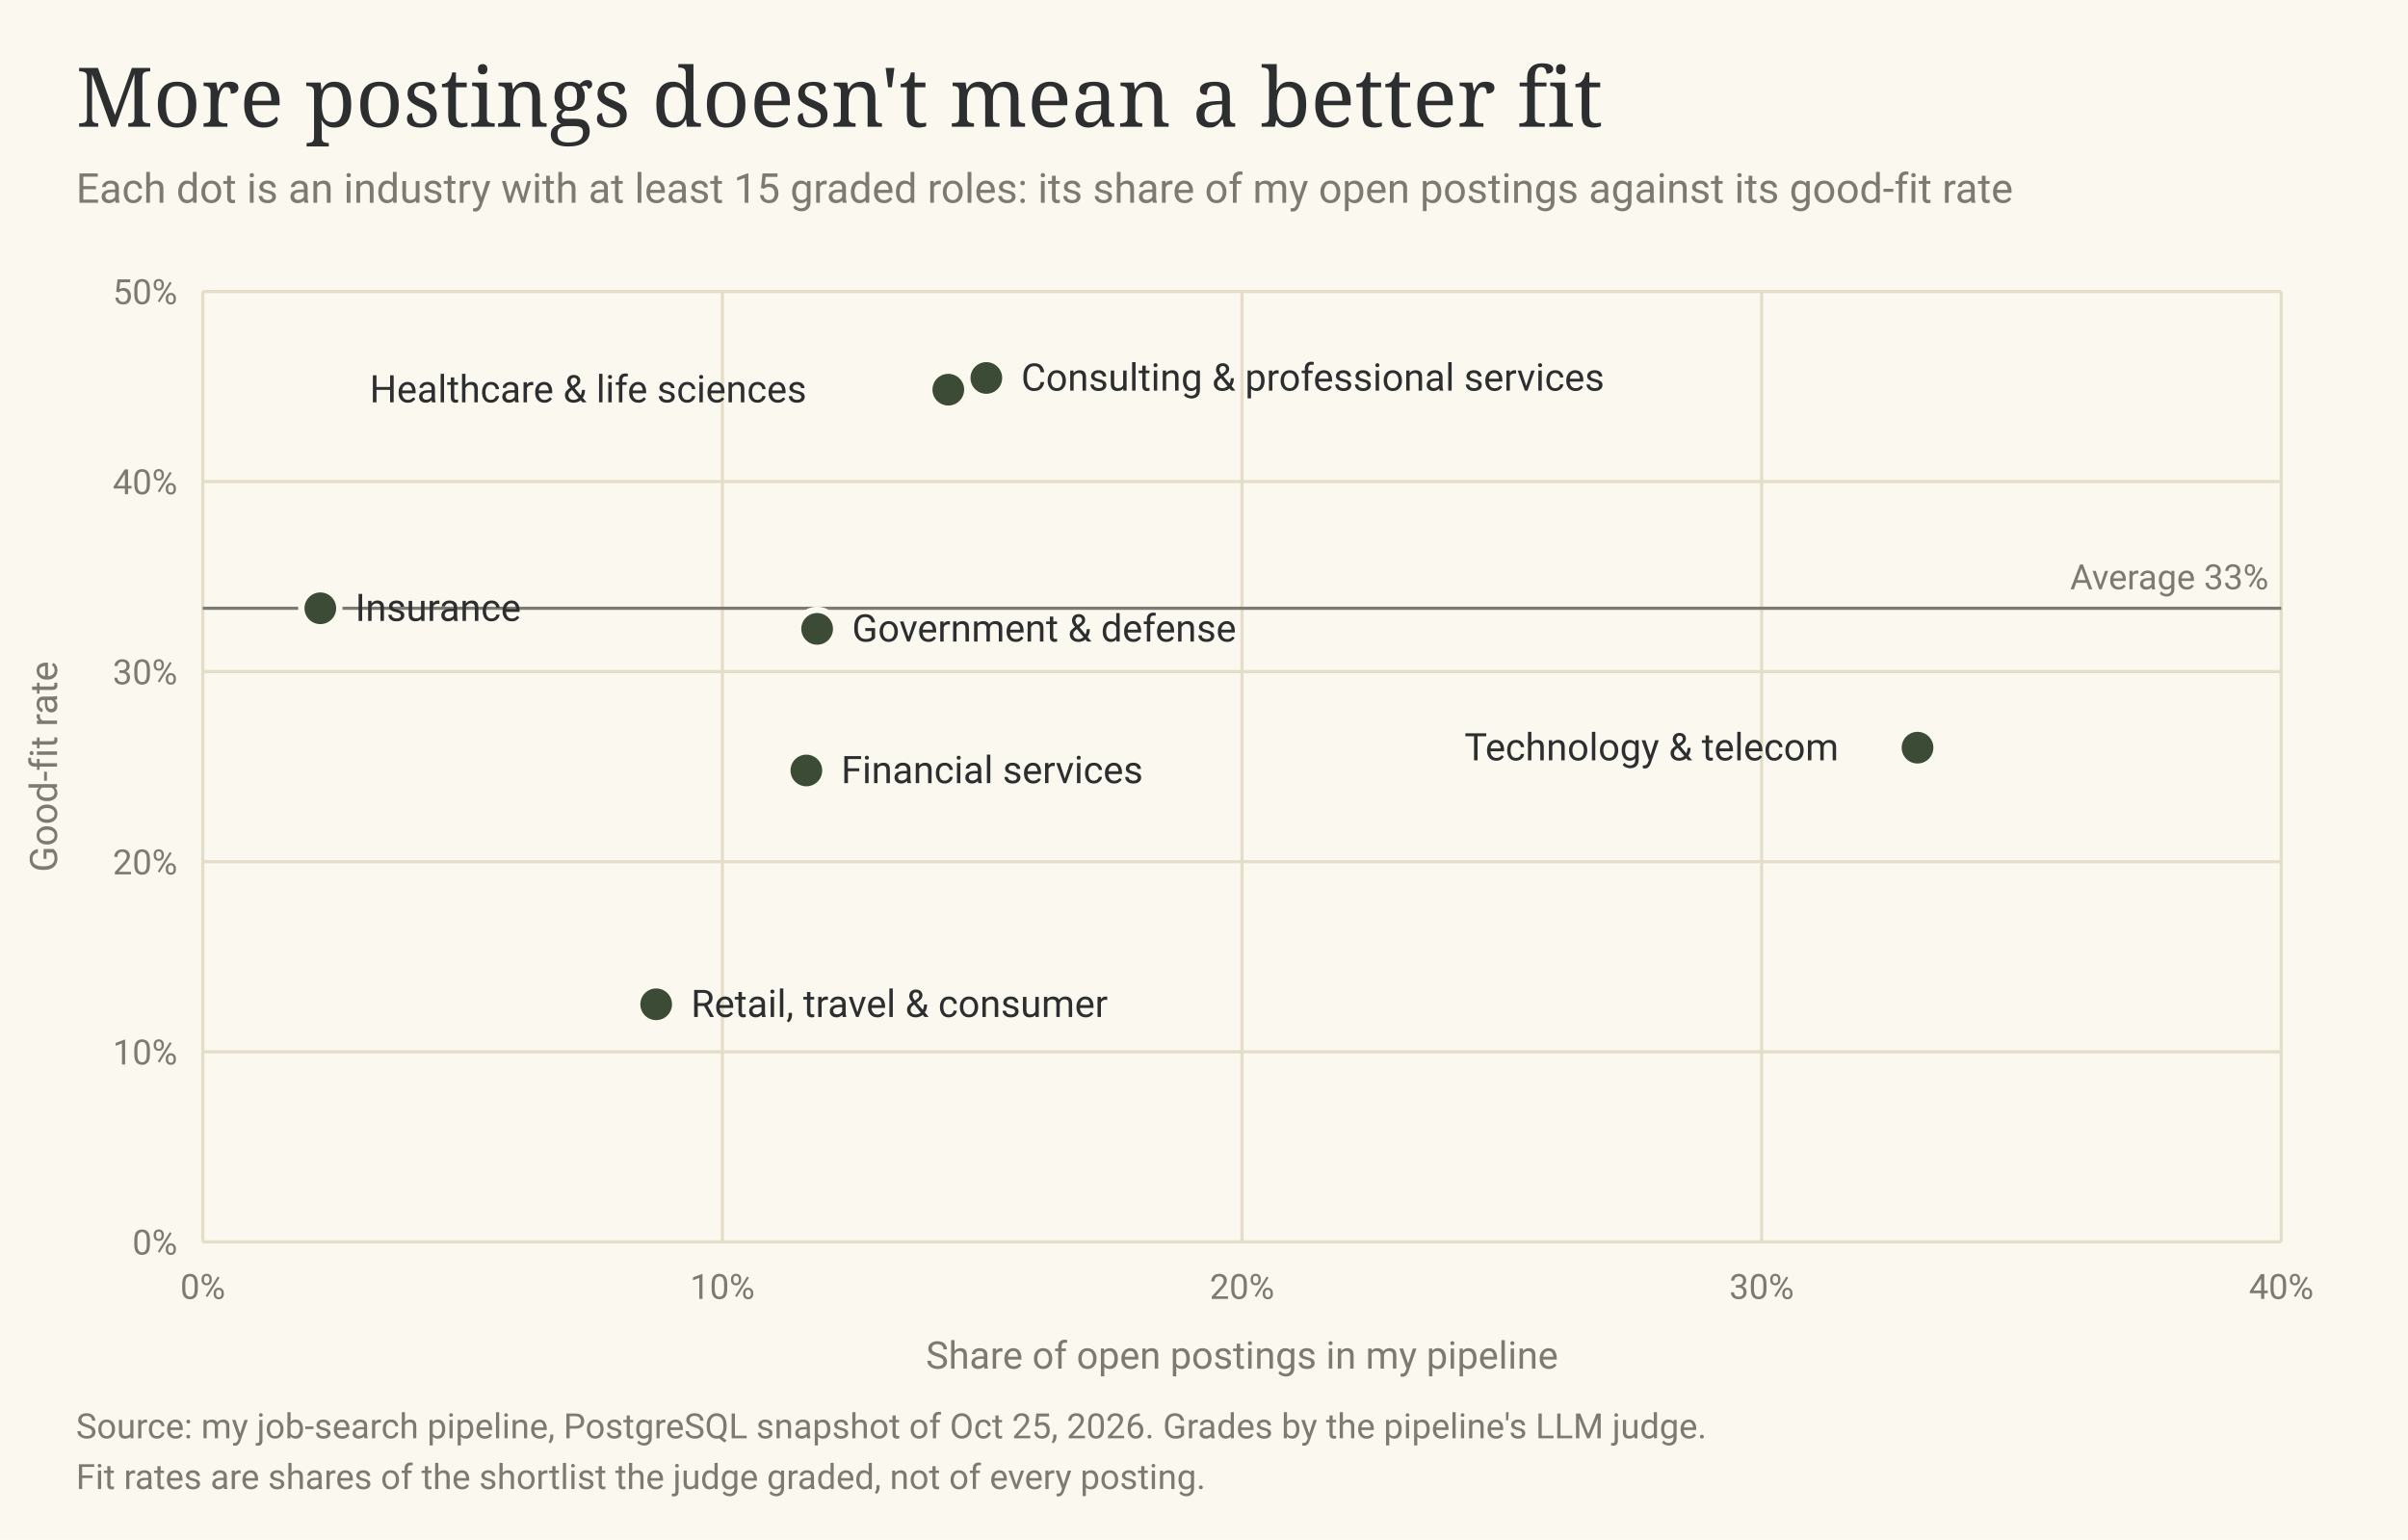
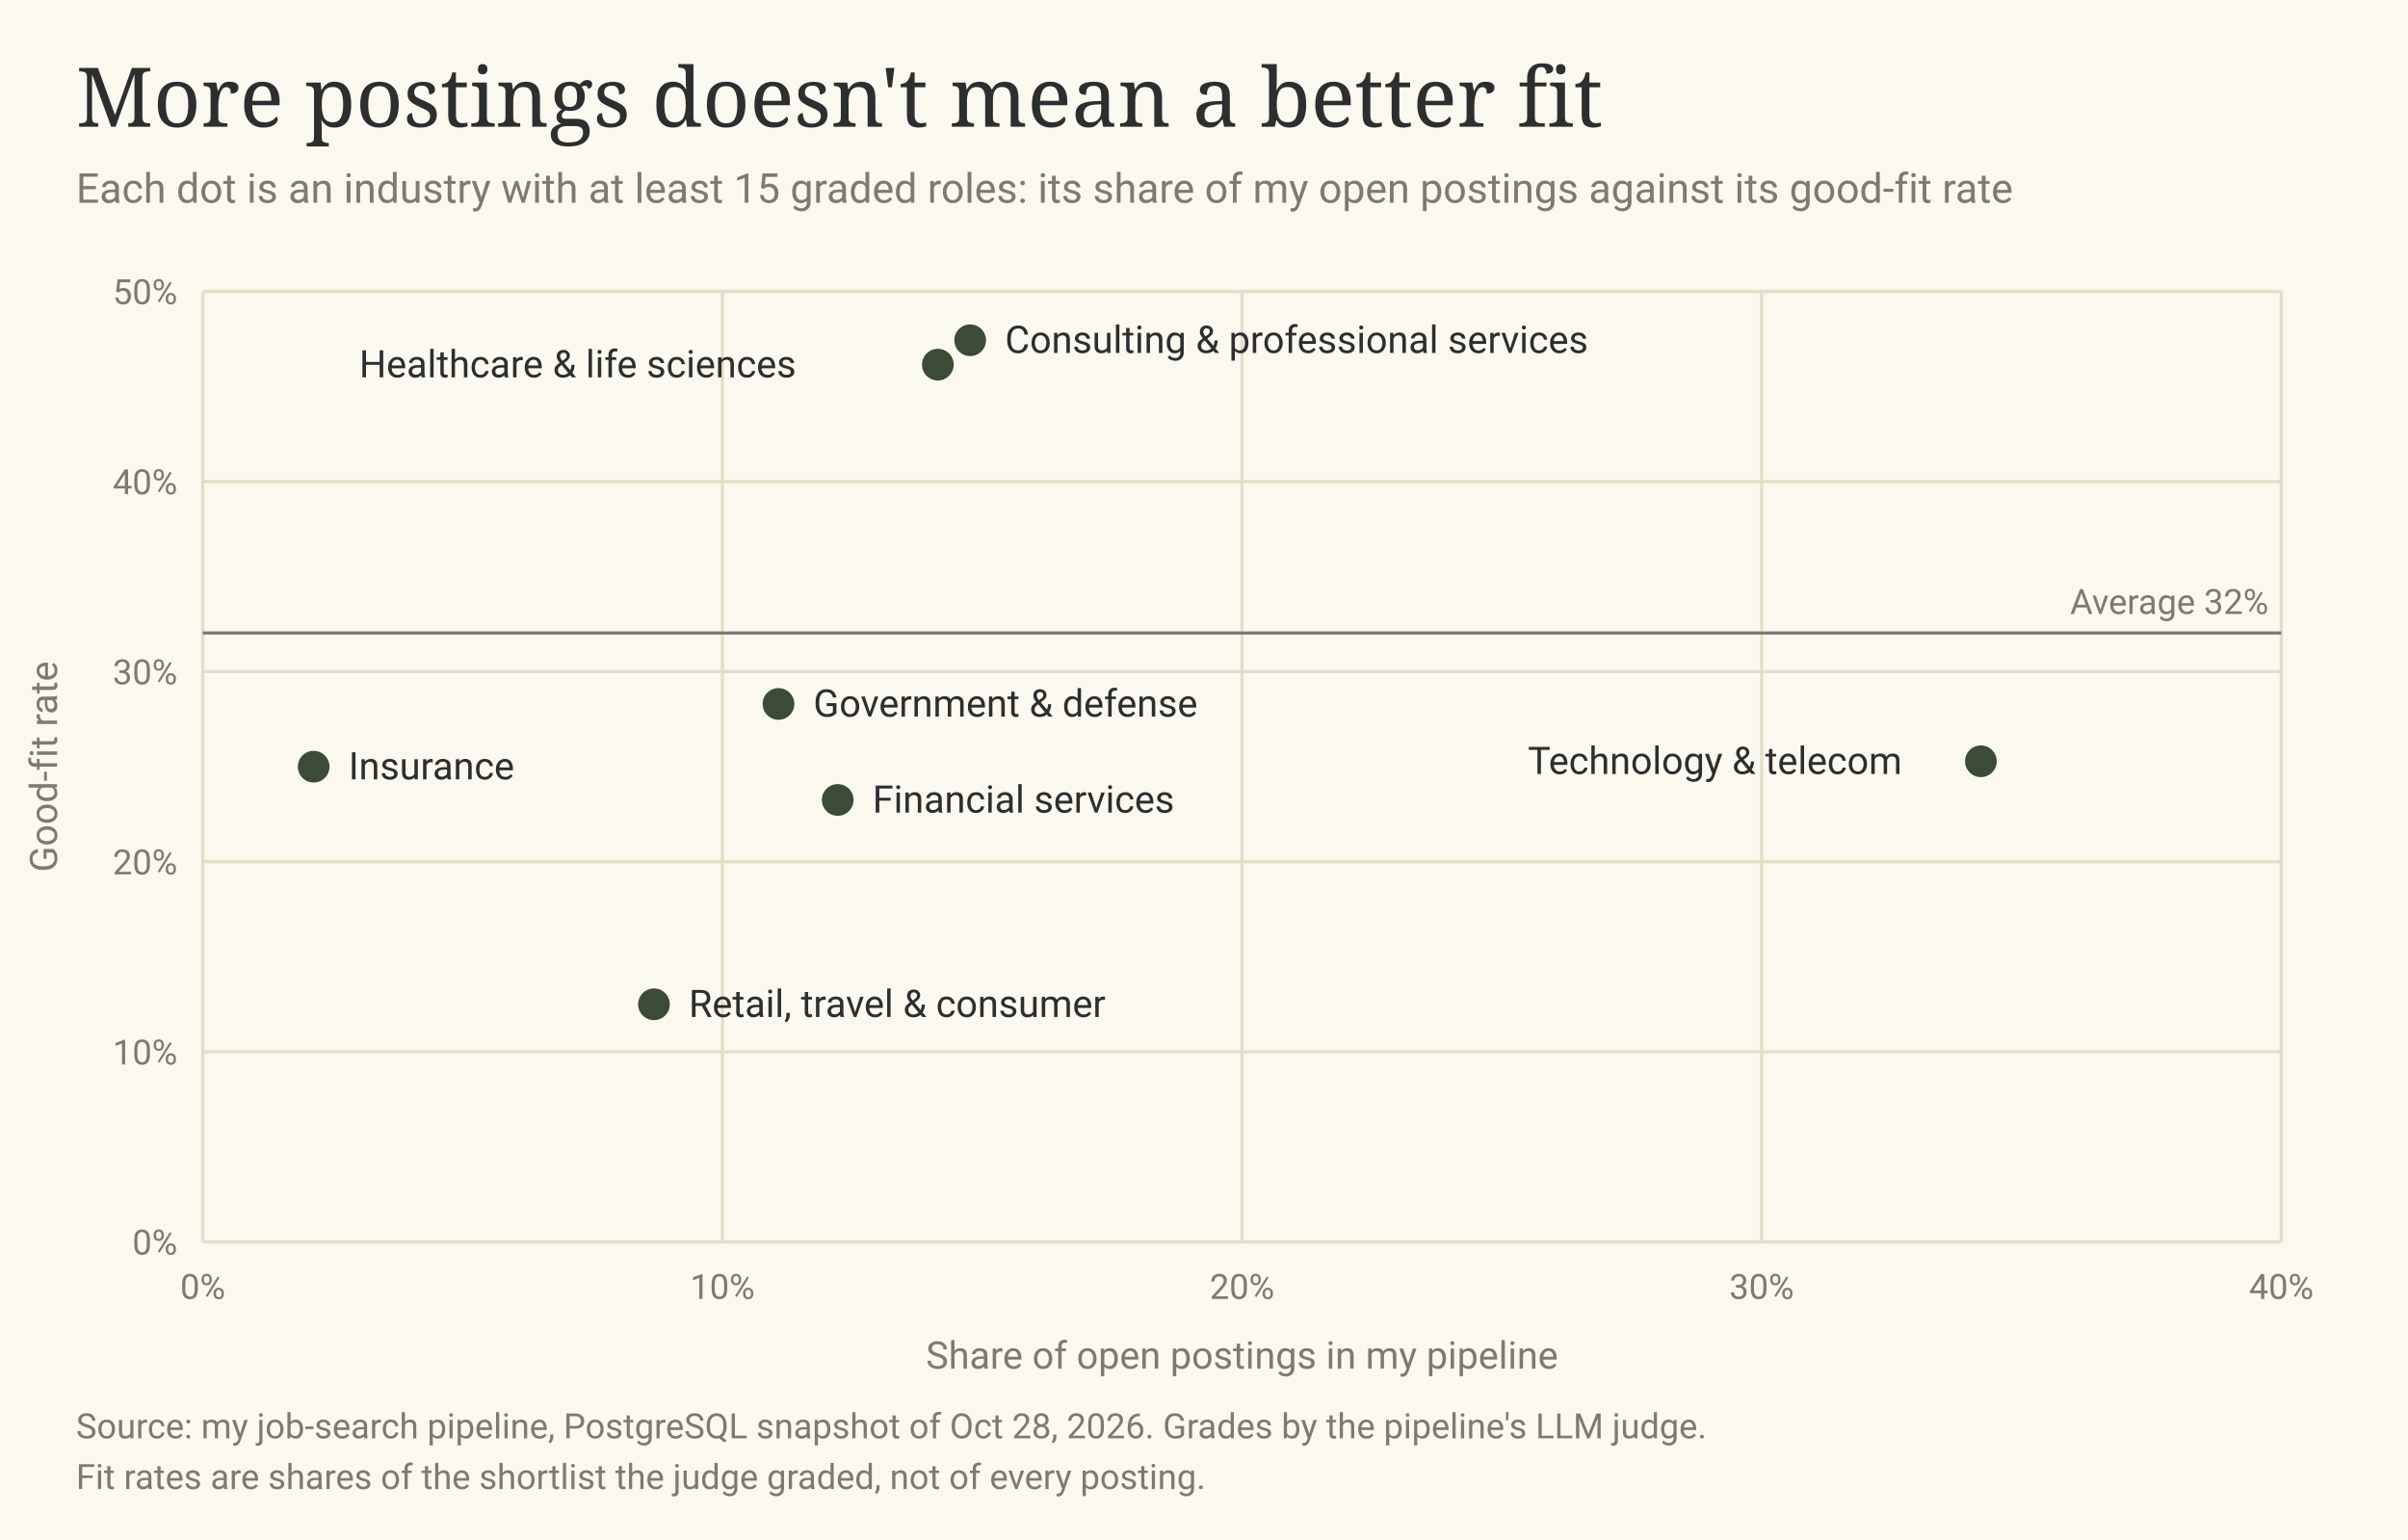
<svg xmlns="http://www.w3.org/2000/svg" viewBox="0 0 760 486" width="760" height="486" role="img" aria-labelledby="t d">
  <rect width="760" height="486" fill="#fbf8ef" />
  <text x="24" y="40" font-family="'Instrument Serif', 'Iowan Old Style', Georgia, serif" font-size="26" fill="#2c2e2f">More postings doesn't mean a better fit</text>
  <text x="24" y="64" font-family="-apple-system, BlinkMacSystemFont, 'Segoe UI', Roboto, Inter, sans-serif" font-size="13" fill="#7c7a71">Each dot is an industry with at least 15 graded roles: its share of my open postings against its good-fit rate</text>
  <line x1="64.0" y1="92" x2="64.0" y2="392" stroke="#e4ddc8" stroke-width="1" />
  <text x="64.0" y="410" text-anchor="middle" font-family="-apple-system, BlinkMacSystemFont, 'Segoe UI', Roboto, Inter, sans-serif" font-size="11" fill="#7c7a71">0%</text>
  <line x1="228.0" y1="92" x2="228.0" y2="392" stroke="#e4ddc8" stroke-width="1" />
  <text x="228.0" y="410" text-anchor="middle" font-family="-apple-system, BlinkMacSystemFont, 'Segoe UI', Roboto, Inter, sans-serif" font-size="11" fill="#7c7a71">10%</text>
  <line x1="392.0" y1="92" x2="392.0" y2="392" stroke="#e4ddc8" stroke-width="1" />
  <text x="392.0" y="410" text-anchor="middle" font-family="-apple-system, BlinkMacSystemFont, 'Segoe UI', Roboto, Inter, sans-serif" font-size="11" fill="#7c7a71">20%</text>
  <line x1="556.0" y1="92" x2="556.0" y2="392" stroke="#e4ddc8" stroke-width="1" />
  <text x="556.0" y="410" text-anchor="middle" font-family="-apple-system, BlinkMacSystemFont, 'Segoe UI', Roboto, Inter, sans-serif" font-size="11" fill="#7c7a71">30%</text>
  <line x1="720.0" y1="92" x2="720.0" y2="392" stroke="#e4ddc8" stroke-width="1" />
  <text x="720.0" y="410" text-anchor="middle" font-family="-apple-system, BlinkMacSystemFont, 'Segoe UI', Roboto, Inter, sans-serif" font-size="11" fill="#7c7a71">40%</text>
  <line x1="64" y1="392.0" x2="720" y2="392.0" stroke="#e4ddc8" stroke-width="1" />
  <text x="56" y="396.0" text-anchor="end" font-family="-apple-system, BlinkMacSystemFont, 'Segoe UI', Roboto, Inter, sans-serif" font-size="11" fill="#7c7a71">0%</text>
  <line x1="64" y1="332.0" x2="720" y2="332.0" stroke="#e4ddc8" stroke-width="1" />
  <text x="56" y="336.0" text-anchor="end" font-family="-apple-system, BlinkMacSystemFont, 'Segoe UI', Roboto, Inter, sans-serif" font-size="11" fill="#7c7a71">10%</text>
  <line x1="64" y1="272.0" x2="720" y2="272.0" stroke="#e4ddc8" stroke-width="1" />
  <text x="56" y="276.0" text-anchor="end" font-family="-apple-system, BlinkMacSystemFont, 'Segoe UI', Roboto, Inter, sans-serif" font-size="11" fill="#7c7a71">20%</text>
  <line x1="64" y1="212.0" x2="720" y2="212.0" stroke="#e4ddc8" stroke-width="1" />
  <text x="56" y="216.0" text-anchor="end" font-family="-apple-system, BlinkMacSystemFont, 'Segoe UI', Roboto, Inter, sans-serif" font-size="11" fill="#7c7a71">30%</text>
  <line x1="64" y1="152.0" x2="720" y2="152.0" stroke="#e4ddc8" stroke-width="1" />
  <text x="56" y="156.0" text-anchor="end" font-family="-apple-system, BlinkMacSystemFont, 'Segoe UI', Roboto, Inter, sans-serif" font-size="11" fill="#7c7a71">40%</text>
  <line x1="64" y1="92.0" x2="720" y2="92.0" stroke="#e4ddc8" stroke-width="1" />
  <text x="56" y="96.0" text-anchor="end" font-family="-apple-system, BlinkMacSystemFont, 'Segoe UI', Roboto, Inter, sans-serif" font-size="11" fill="#7c7a71">50%</text>
  <text x="392.0" y="432" text-anchor="middle" font-family="-apple-system, BlinkMacSystemFont, 'Segoe UI', Roboto, Inter, sans-serif" font-size="12" fill="#7c7a71">Share of open postings in my pipeline</text>
  <text transform="translate(18 242.0) rotate(-90)" text-anchor="middle" font-family="-apple-system, BlinkMacSystemFont, 'Segoe UI', Roboto, Inter, sans-serif" font-size="12" fill="#7c7a71">Good-fit rate</text>
-   <line x1="64" y1="192.0" x2="720" y2="192.0" stroke="#7c7a71" stroke-width="1" />
-   <text x="716" y="186.0" text-anchor="end" font-family="-apple-system, BlinkMacSystemFont, 'Segoe UI', Roboto, Inter, sans-serif" font-size="11" fill="#7c7a71">Average 33%</text>
+   <line x1="64" y1="199.8" x2="720" y2="199.8" stroke="#7c7a71" stroke-width="1" />
+   <text x="716" y="193.8" text-anchor="end" font-family="-apple-system, BlinkMacSystemFont, 'Segoe UI', Roboto, Inter, sans-serif" font-size="11" fill="#7c7a71">Average 32%</text>
  <g>
-     <circle cx="311.3" cy="119.3" r="6" fill="#3b4b35" stroke="#fbf8ef" stroke-width="2" />
-     <text x="322.3" y="123.3" font-family="-apple-system, BlinkMacSystemFont, 'Segoe UI', Roboto, Inter, sans-serif" font-size="12" fill="#2c2e2f">Consulting &amp; professional services</text>
+     <circle cx="306.2" cy="107.4" r="6" fill="#3b4b35" stroke="#fbf8ef" stroke-width="2" />
+     <text x="317.2" y="111.4" font-family="-apple-system, BlinkMacSystemFont, 'Segoe UI', Roboto, Inter, sans-serif" font-size="12" fill="#2c2e2f">Consulting &amp; professional services</text>
  </g>
  <g>
-     <circle cx="299.3" cy="123.0" r="6" fill="#3b4b35" stroke="#fbf8ef" stroke-width="2" />
-     <text x="116.7" y="127.0" font-family="-apple-system, BlinkMacSystemFont, 'Segoe UI', Roboto, Inter, sans-serif" font-size="12" fill="#2c2e2f">Healthcare &amp; life sciences</text>
+     <circle cx="296.0" cy="115.1" r="6" fill="#3b4b35" stroke="#fbf8ef" stroke-width="2" />
+     <text x="113.4" y="119.1" font-family="-apple-system, BlinkMacSystemFont, 'Segoe UI', Roboto, Inter, sans-serif" font-size="12" fill="#2c2e2f">Healthcare &amp; life sciences</text>
  </g>
  <g>
-     <circle cx="101.1" cy="192.0" r="6" fill="#3b4b35" stroke="#fbf8ef" stroke-width="2" />
-     <text x="112.1" y="196.0" font-family="-apple-system, BlinkMacSystemFont, 'Segoe UI', Roboto, Inter, sans-serif" font-size="12" fill="#2c2e2f">Insurance</text>
+     <circle cx="245.7" cy="222.2" r="6" fill="#3b4b35" stroke="#fbf8ef" stroke-width="2" />
+     <text x="256.7" y="226.2" font-family="-apple-system, BlinkMacSystemFont, 'Segoe UI', Roboto, Inter, sans-serif" font-size="12" fill="#2c2e2f">Government &amp; defense</text>
  </g>
  <g>
-     <circle cx="257.9" cy="198.5" r="6" fill="#3b4b35" stroke="#fbf8ef" stroke-width="2" />
-     <text x="268.9" y="202.5" font-family="-apple-system, BlinkMacSystemFont, 'Segoe UI', Roboto, Inter, sans-serif" font-size="12" fill="#2c2e2f">Government &amp; defense</text>
+     <circle cx="625.2" cy="240.3" r="6" fill="#3b4b35" stroke="#fbf8ef" stroke-width="2" />
+     <text x="482.2" y="244.3" font-family="-apple-system, BlinkMacSystemFont, 'Segoe UI', Roboto, Inter, sans-serif" font-size="12" fill="#2c2e2f">Technology &amp; telecom</text>
  </g>
  <g>
-     <circle cx="605.2" cy="236.0" r="6" fill="#3b4b35" stroke="#fbf8ef" stroke-width="2" />
-     <text x="462.2" y="240.0" font-family="-apple-system, BlinkMacSystemFont, 'Segoe UI', Roboto, Inter, sans-serif" font-size="12" fill="#2c2e2f">Technology &amp; telecom</text>
+     <circle cx="99.0" cy="242.0" r="6" fill="#3b4b35" stroke="#fbf8ef" stroke-width="2" />
+     <text x="110.0" y="246.0" font-family="-apple-system, BlinkMacSystemFont, 'Segoe UI', Roboto, Inter, sans-serif" font-size="12" fill="#2c2e2f">Insurance</text>
  </g>
  <g>
-     <circle cx="254.5" cy="243.2" r="6" fill="#3b4b35" stroke="#fbf8ef" stroke-width="2" />
-     <text x="265.5" y="247.2" font-family="-apple-system, BlinkMacSystemFont, 'Segoe UI', Roboto, Inter, sans-serif" font-size="12" fill="#2c2e2f">Financial services</text>
+     <circle cx="264.4" cy="252.5" r="6" fill="#3b4b35" stroke="#fbf8ef" stroke-width="2" />
+     <text x="275.4" y="256.5" font-family="-apple-system, BlinkMacSystemFont, 'Segoe UI', Roboto, Inter, sans-serif" font-size="12" fill="#2c2e2f">Financial services</text>
  </g>
  <g>
-     <circle cx="207.1" cy="317.0" r="6" fill="#3b4b35" stroke="#fbf8ef" stroke-width="2" />
-     <text x="218.1" y="321.0" font-family="-apple-system, BlinkMacSystemFont, 'Segoe UI', Roboto, Inter, sans-serif" font-size="12" fill="#2c2e2f">Retail, travel &amp; consumer</text>
+     <circle cx="206.4" cy="317.0" r="6" fill="#3b4b35" stroke="#fbf8ef" stroke-width="2" />
+     <text x="217.4" y="321.0" font-family="-apple-system, BlinkMacSystemFont, 'Segoe UI', Roboto, Inter, sans-serif" font-size="12" fill="#2c2e2f">Retail, travel &amp; consumer</text>
  </g>
-   <text x="24" y="454" font-family="-apple-system, BlinkMacSystemFont, 'Segoe UI', Roboto, Inter, sans-serif" font-size="11" fill="#7c7a71">Source: my job-search pipeline, PostgreSQL snapshot of Oct 25, 2026. Grades by the pipeline's LLM judge.</text>
+   <text x="24" y="454" font-family="-apple-system, BlinkMacSystemFont, 'Segoe UI', Roboto, Inter, sans-serif" font-size="11" fill="#7c7a71">Source: my job-search pipeline, PostgreSQL snapshot of Oct 28, 2026. Grades by the pipeline's LLM judge.</text>
  <text x="24" y="470" font-family="-apple-system, BlinkMacSystemFont, 'Segoe UI', Roboto, Inter, sans-serif" font-size="11" fill="#7c7a71">Fit rates are shares of the shortlist the judge graded, not of every posting.</text>
</svg>
